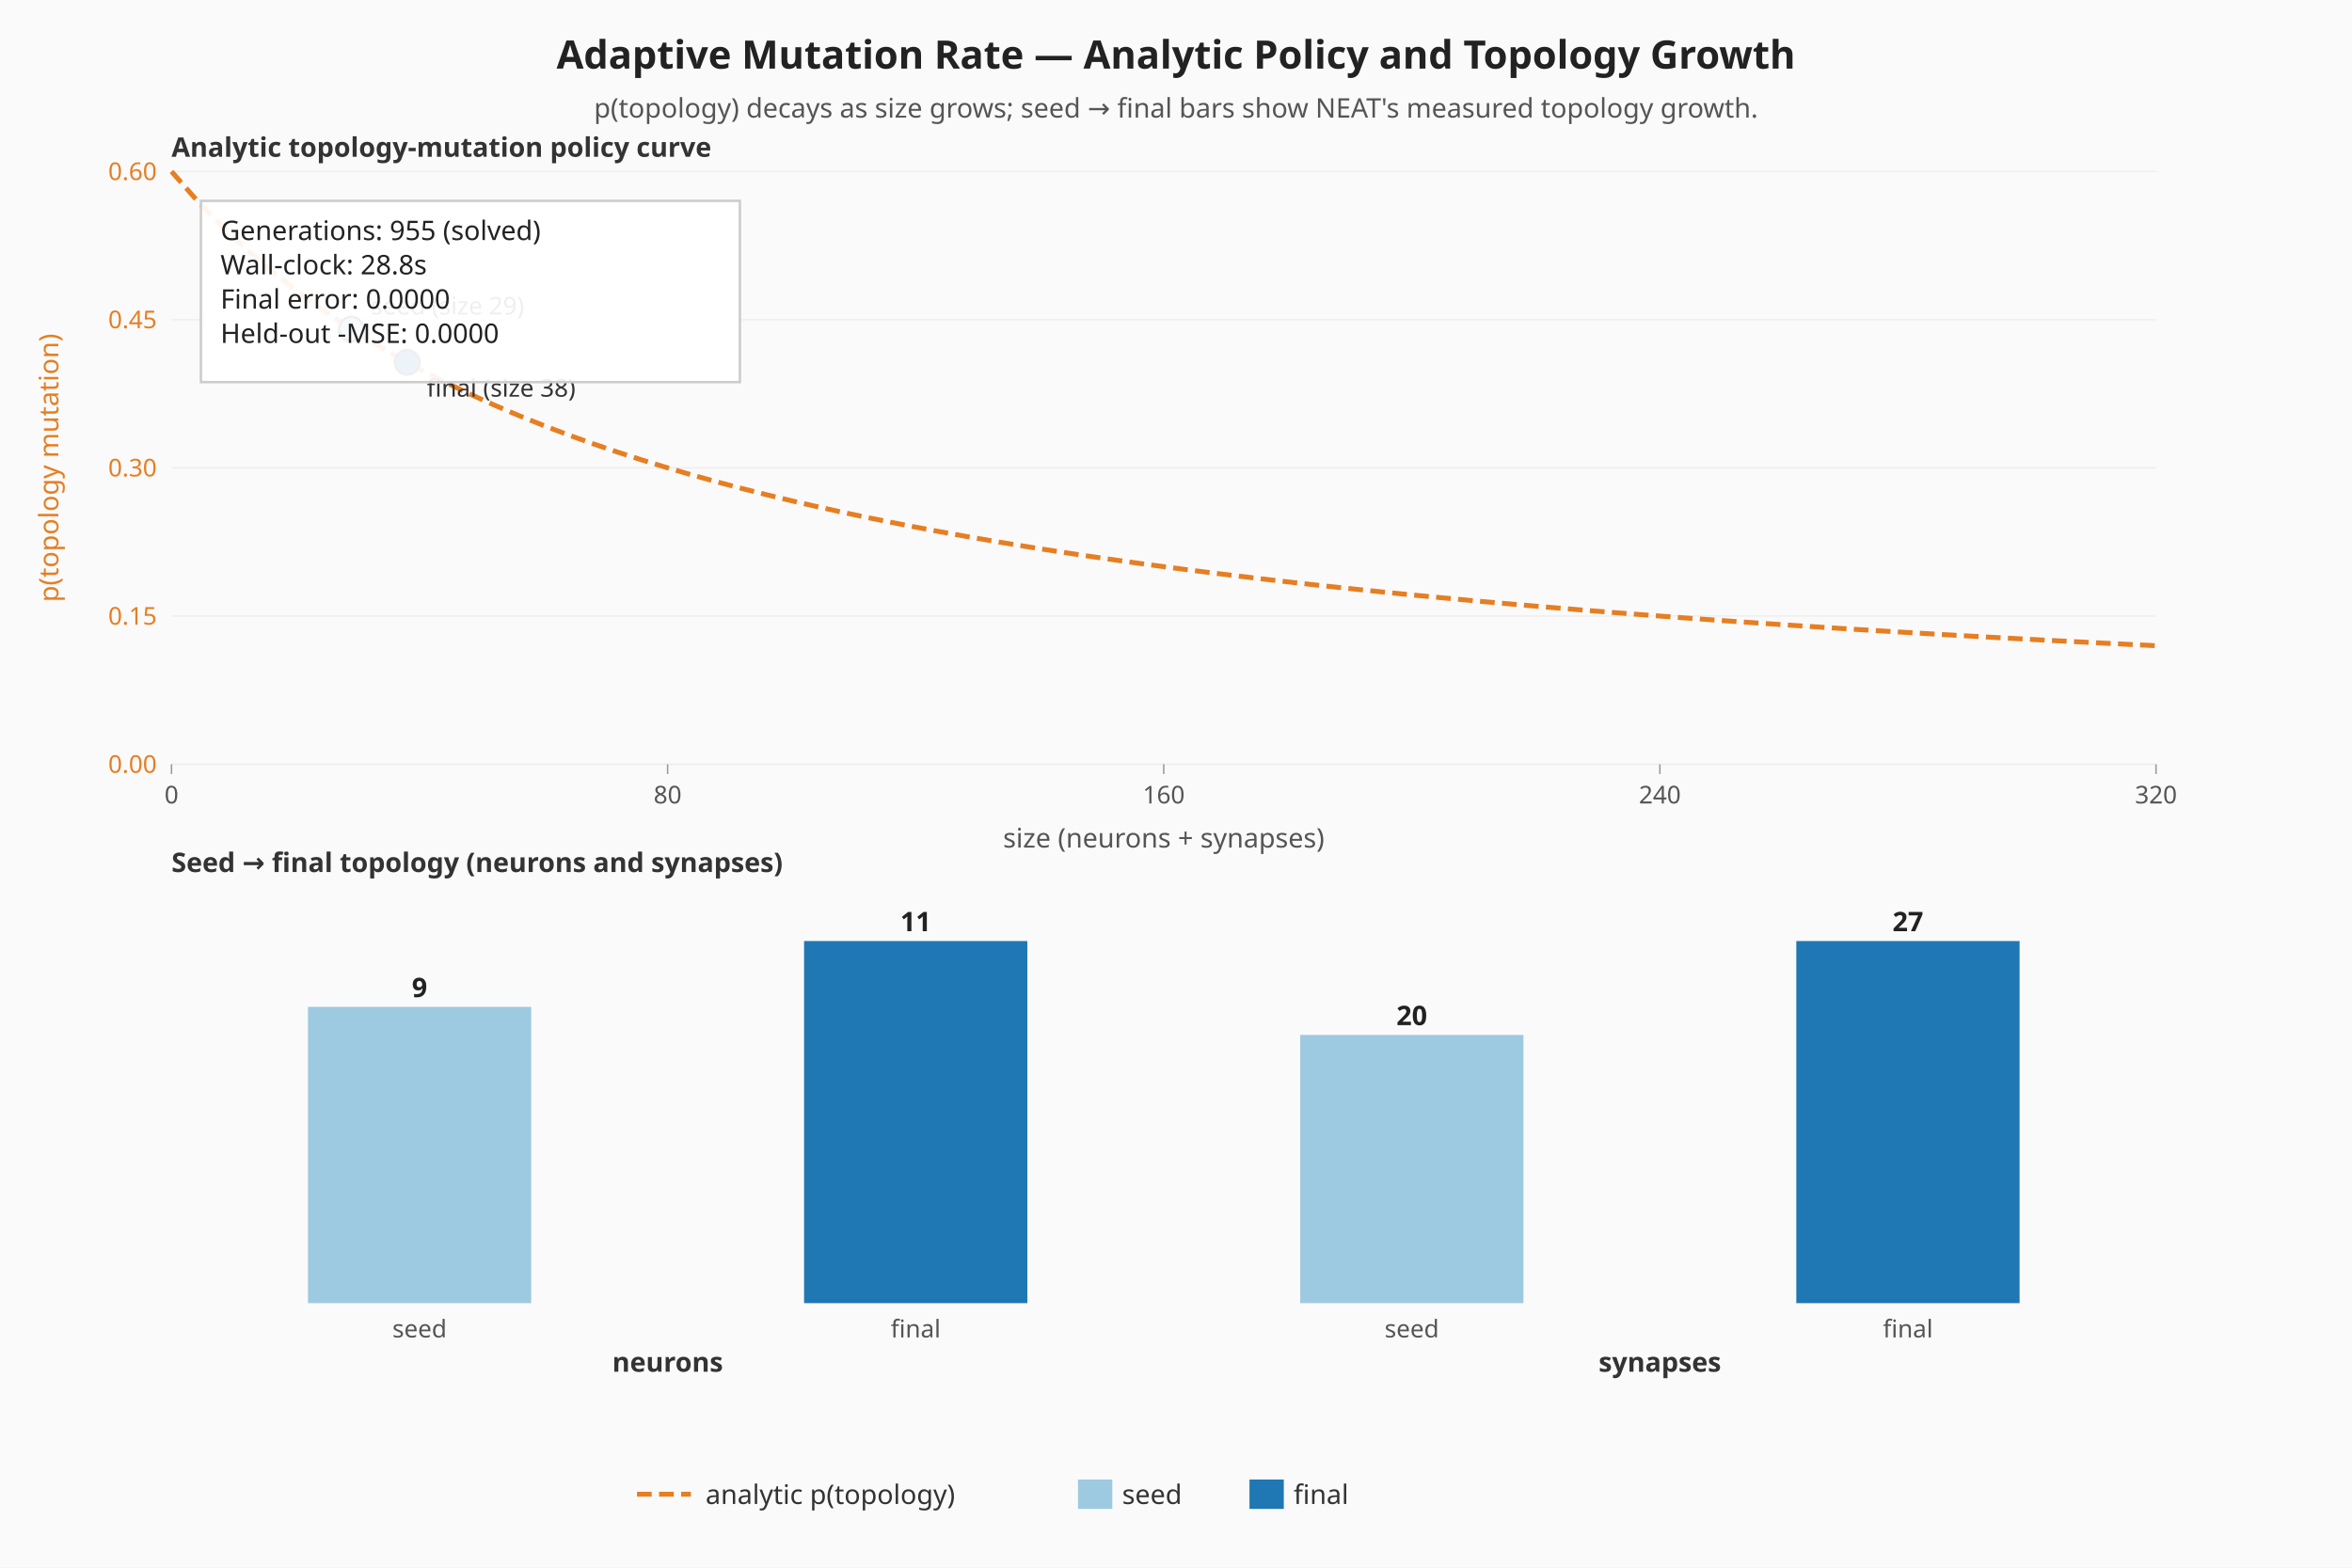
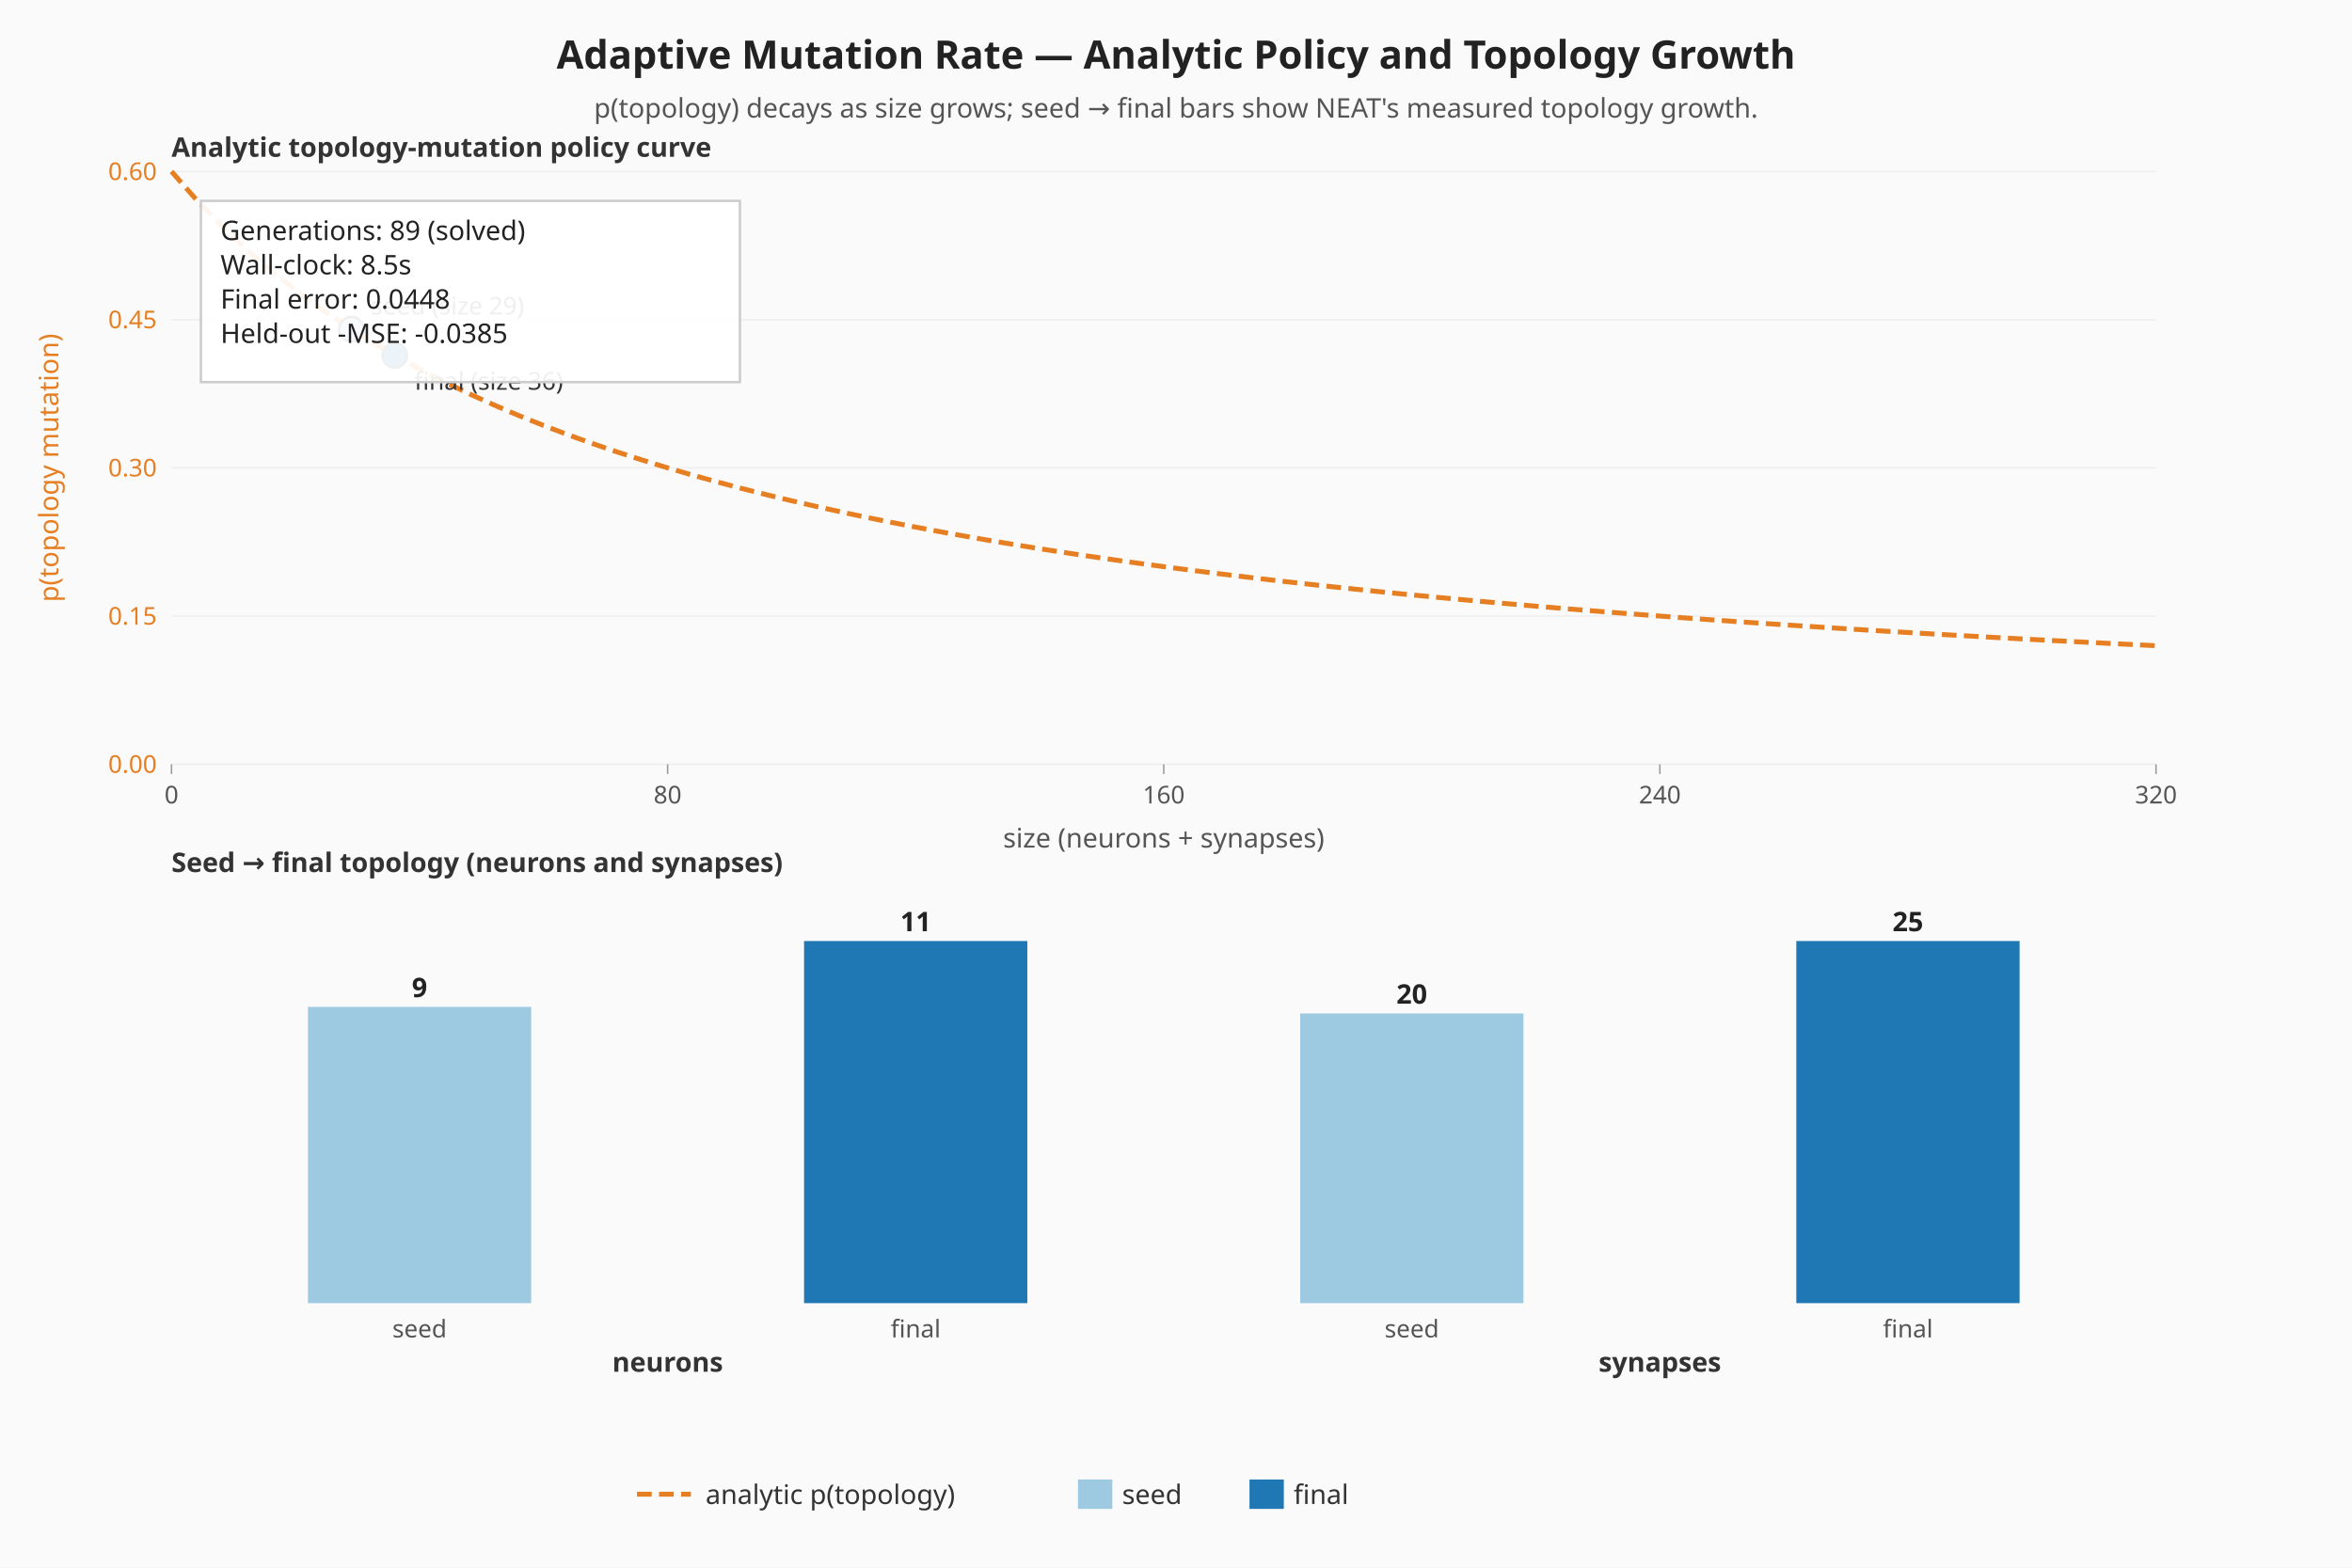
<svg xmlns="http://www.w3.org/2000/svg" viewBox="0 0 960 640" width="960" height="640" role="img" aria-label="Adaptive mutation — analytic policy curve and seed-vs-final topology">
  <rect width="960" height="640" fill="#fafafa" />
  <text x="480" y="28" text-anchor="middle" font-family="sans-serif" font-size="16" font-weight="bold" fill="#222">Adaptive Mutation Rate — Analytic Policy and Topology Growth</text>
  <text x="480" y="48" text-anchor="middle" font-family="sans-serif" font-size="11" fill="#555">p(topology) decays as size grows; seed → final bars show NEAT's measured topology growth.</text>
  <line x1="70.00" y1="312.00" x2="880.00" y2="312.00" stroke="#eeeeee" stroke-width="0.6" />
  <text x="64.00" y="315.50" text-anchor="end" font-family="sans-serif" font-size="10" fill="#e67e22">0.00</text>
  <line x1="70.00" y1="251.50" x2="880.00" y2="251.50" stroke="#eeeeee" stroke-width="0.6" />
  <text x="64.00" y="255.00" text-anchor="end" font-family="sans-serif" font-size="10" fill="#e67e22">0.15</text>
  <line x1="70.00" y1="191.00" x2="880.00" y2="191.00" stroke="#eeeeee" stroke-width="0.6" />
  <text x="64.00" y="194.50" text-anchor="end" font-family="sans-serif" font-size="10" fill="#e67e22">0.30</text>
  <line x1="70.00" y1="130.50" x2="880.00" y2="130.50" stroke="#eeeeee" stroke-width="0.6" />
  <text x="64.00" y="134.00" text-anchor="end" font-family="sans-serif" font-size="10" fill="#e67e22">0.45</text>
  <line x1="70.00" y1="70.00" x2="880.00" y2="70.00" stroke="#eeeeee" stroke-width="0.6" />
  <text x="64.00" y="73.50" text-anchor="end" font-family="sans-serif" font-size="10" fill="#e67e22">0.60</text>
  <line x1="70.00" y1="312.00" x2="70.00" y2="316.00" stroke="#999999" stroke-width="0.6" />
  <text x="70.00" y="328.00" text-anchor="middle" font-family="sans-serif" font-size="10" fill="#555">0</text>
  <line x1="272.50" y1="312.00" x2="272.50" y2="316.00" stroke="#999999" stroke-width="0.6" />
  <text x="272.50" y="328.00" text-anchor="middle" font-family="sans-serif" font-size="10" fill="#555">80</text>
  <line x1="475.00" y1="312.00" x2="475.00" y2="316.00" stroke="#999999" stroke-width="0.6" />
  <text x="475.00" y="328.00" text-anchor="middle" font-family="sans-serif" font-size="10" fill="#555">160</text>
  <line x1="677.50" y1="312.00" x2="677.50" y2="316.00" stroke="#999999" stroke-width="0.6" />
  <text x="677.50" y="328.00" text-anchor="middle" font-family="sans-serif" font-size="10" fill="#555">240</text>
  <line x1="880.00" y1="312.00" x2="880.00" y2="316.00" stroke="#999999" stroke-width="0.6" />
  <text x="880.00" y="328.00" text-anchor="middle" font-family="sans-serif" font-size="10" fill="#555">320</text>
  <text x="20.00" y="191.00" text-anchor="middle" dominant-baseline="middle" transform="rotate(-90 20.00 191.00)" font-family="sans-serif" font-size="11" fill="#e67e22">p(topology mutation)</text>
  <text x="475.00" y="346.00" text-anchor="middle" font-family="sans-serif" font-size="11" fill="#555">size (neurons + synapses)</text>
  <polyline class="topology-rate" fill="none" stroke="#e67e22" stroke-width="2" stroke-dasharray="6 3" points="70.00,70.00 80.13,81.52 90.25,92.00 100.38,101.57 110.50,110.33 120.63,118.40 130.75,125.85 140.88,132.74 151.00,139.14 161.13,145.10 171.25,150.67 181.38,155.87 191.50,160.75 201.63,165.33 211.75,169.65 221.88,173.71 232.00,177.56 242.13,181.19 252.25,184.63 262.38,187.90 272.50,191.00 282.63,193.95 292.75,196.76 302.88,199.44 313.00,202.00 323.13,204.44 333.25,206.78 343.38,209.02 353.50,211.17 363.63,213.22 373.75,215.20 383.88,217.10 394.00,218.92 404.13,220.68 414.25,222.37 424.38,224.00 434.50,225.57 444.63,227.09 454.75,228.55 464.88,229.97 475.00,231.33 485.12,232.66 495.25,233.94 505.38,235.17 515.50,236.38 525.63,237.54 535.75,238.67 545.88,239.76 556.00,240.82 566.13,241.86 576.25,242.86 586.38,243.83 596.50,244.78 606.63,245.70 616.75,246.59 626.88,247.47 637.00,248.32 647.13,249.14 657.25,249.95 667.38,250.73 677.50,251.50 687.63,252.25 697.75,252.98 707.88,253.69 718.00,254.38 728.13,255.06 738.25,255.72 748.38,256.37 758.50,257.00 768.63,257.62 778.75,258.22 788.88,258.81 799.00,259.39 809.13,259.96 819.25,260.51 829.38,261.05 839.50,261.58 849.63,262.10 859.75,262.61 869.88,263.11 880.00,263.60" />
  <circle class="seed-mark" cx="143.41" cy="134.39" r="5" fill="#9ecae1" stroke="#333" stroke-width="1" />
  <text x="151.41" y="128.39" font-family="sans-serif" font-size="10" fill="#333">seed (size 29)</text>
-   <circle class="final-mark" cx="166.19" cy="147.93" r="5" fill="#1f77b4" stroke="#333" stroke-width="1" />
-   <text x="174.19" y="161.93" font-family="sans-serif" font-size="10" fill="#333">final (size 38)</text>
+   <circle class="final-mark" cx="161.13" cy="145.10" r="5" fill="#1f77b4" stroke="#333" stroke-width="1" />
+   <text x="169.13" y="159.10" font-family="sans-serif" font-size="10" fill="#333">final (size 36)</text>
  <text x="70.00" y="64.00" font-family="sans-serif" font-size="11" font-weight="bold" fill="#333">Analytic topology-mutation policy curve</text>
  <text x="70.00" y="356.00" font-family="sans-serif" font-size="11" font-weight="bold" fill="#333">Seed → final topology (neurons and synapses)</text>
  <g class="seed-vs-final">
    <rect class="topo-bar topo-bar-seed-neurons" x="125.69" y="411.05" width="91.13" height="120.95" fill="#9ecae1" />
    <text x="171.25" y="407.05" text-anchor="middle" font-family="sans-serif" font-size="11" font-weight="bold" fill="#222">9</text>
    <text x="171.25" y="546.00" text-anchor="middle" font-family="sans-serif" font-size="10" fill="#555">seed</text>
    <rect class="topo-bar topo-bar-final-neurons" x="328.19" y="384.17" width="91.13" height="147.83" fill="#1f77b4" />
    <text x="373.75" y="380.17" text-anchor="middle" font-family="sans-serif" font-size="11" font-weight="bold" fill="#222">11</text>
    <text x="373.75" y="546.00" text-anchor="middle" font-family="sans-serif" font-size="10" fill="#555">final</text>
    <text x="272.50" y="560.00" text-anchor="middle" font-family="sans-serif" font-size="11" font-weight="bold" fill="#333">neurons</text>
-     <rect class="topo-bar topo-bar-seed-synapses" x="530.69" y="422.50" width="91.13" height="109.50" fill="#9ecae1" />
-     <text x="576.25" y="418.50" text-anchor="middle" font-family="sans-serif" font-size="11" font-weight="bold" fill="#222">20</text>
+     <rect class="topo-bar topo-bar-seed-synapses" x="530.69" y="413.74" width="91.13" height="118.26" fill="#9ecae1" />
+     <text x="576.25" y="409.74" text-anchor="middle" font-family="sans-serif" font-size="11" font-weight="bold" fill="#222">20</text>
    <text x="576.25" y="546.00" text-anchor="middle" font-family="sans-serif" font-size="10" fill="#555">seed</text>
    <rect class="topo-bar topo-bar-final-synapses" x="733.19" y="384.17" width="91.13" height="147.83" fill="#1f77b4" />
-     <text x="778.75" y="380.17" text-anchor="middle" font-family="sans-serif" font-size="11" font-weight="bold" fill="#222">27</text>
+     <text x="778.75" y="380.17" text-anchor="middle" font-family="sans-serif" font-size="11" font-weight="bold" fill="#222">25</text>
    <text x="778.75" y="546.00" text-anchor="middle" font-family="sans-serif" font-size="10" fill="#555">final</text>
    <text x="677.50" y="560.00" text-anchor="middle" font-family="sans-serif" font-size="11" font-weight="bold" fill="#333">synapses</text>
  </g>
  <rect x="82.00" y="82.00" width="220" height="74" fill="#ffffff" fill-opacity="0.92" stroke="#cccccc" />
-   <text x="90.00" y="98.00" font-family="sans-serif" font-size="11" fill="#222">Generations: 955 (solved)</text>
-   <text x="90.00" y="112.00" font-family="sans-serif" font-size="11" fill="#222">Wall-clock: 28.8s</text>
-   <text x="90.00" y="126.00" font-family="sans-serif" font-size="11" fill="#222">Final error: 0.0000</text>
-   <text x="90.00" y="140.00" font-family="sans-serif" font-size="11" fill="#222">Held-out -MSE: 0.0000</text>
+   <text x="90.00" y="98.00" font-family="sans-serif" font-size="11" fill="#222">Generations: 89 (solved)</text>
+   <text x="90.00" y="112.00" font-family="sans-serif" font-size="11" fill="#222">Wall-clock: 8.5s</text>
+   <text x="90.00" y="126.00" font-family="sans-serif" font-size="11" fill="#222">Final error: 0.0448</text>
+   <text x="90.00" y="140.00" font-family="sans-serif" font-size="11" fill="#222">Held-out -MSE: -0.0385</text>
  <g class="legend" font-family="sans-serif" font-size="11" fill="#333">
    <line x1="260" y1="610" x2="282" y2="610" stroke="#e67e22" stroke-width="2" stroke-dasharray="6 3" />
    <text x="288" y="614">analytic p(topology)</text>
    <rect x="440" y="604" width="14" height="12" fill="#9ecae1" />
    <text x="458" y="614">seed</text>
    <rect x="510" y="604" width="14" height="12" fill="#1f77b4" />
    <text x="528" y="614">final</text>
  </g>
</svg>
